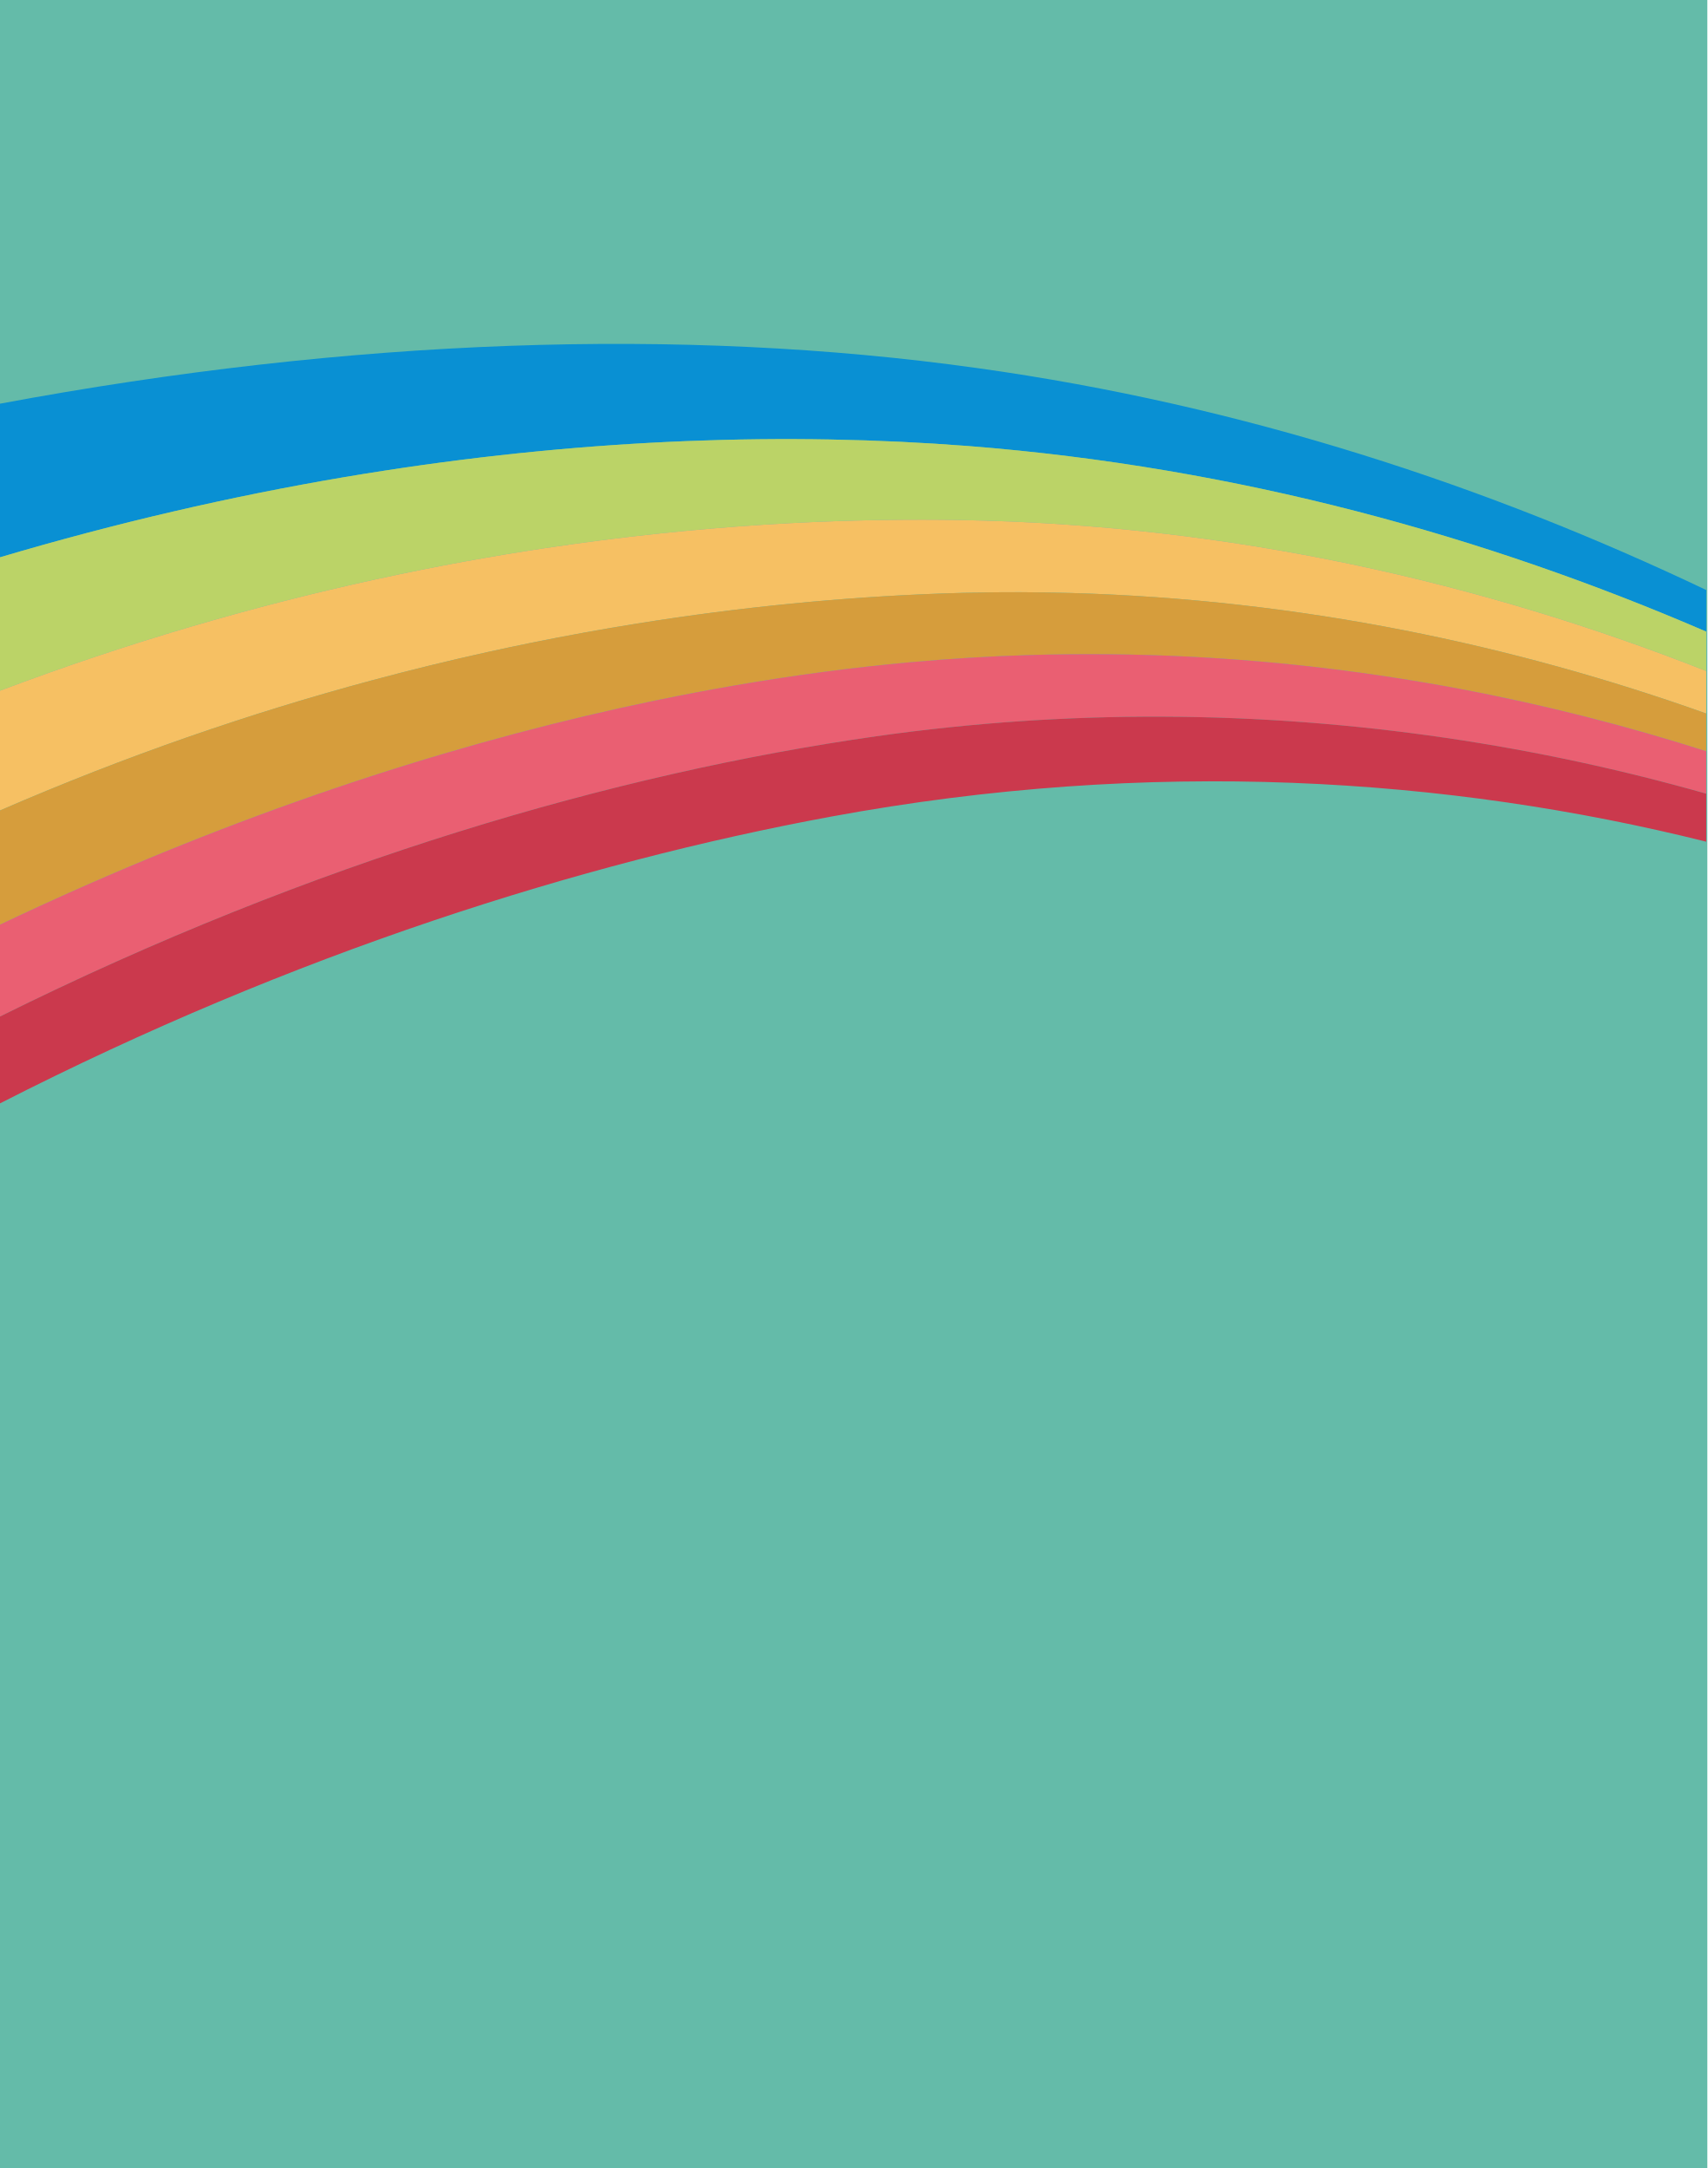
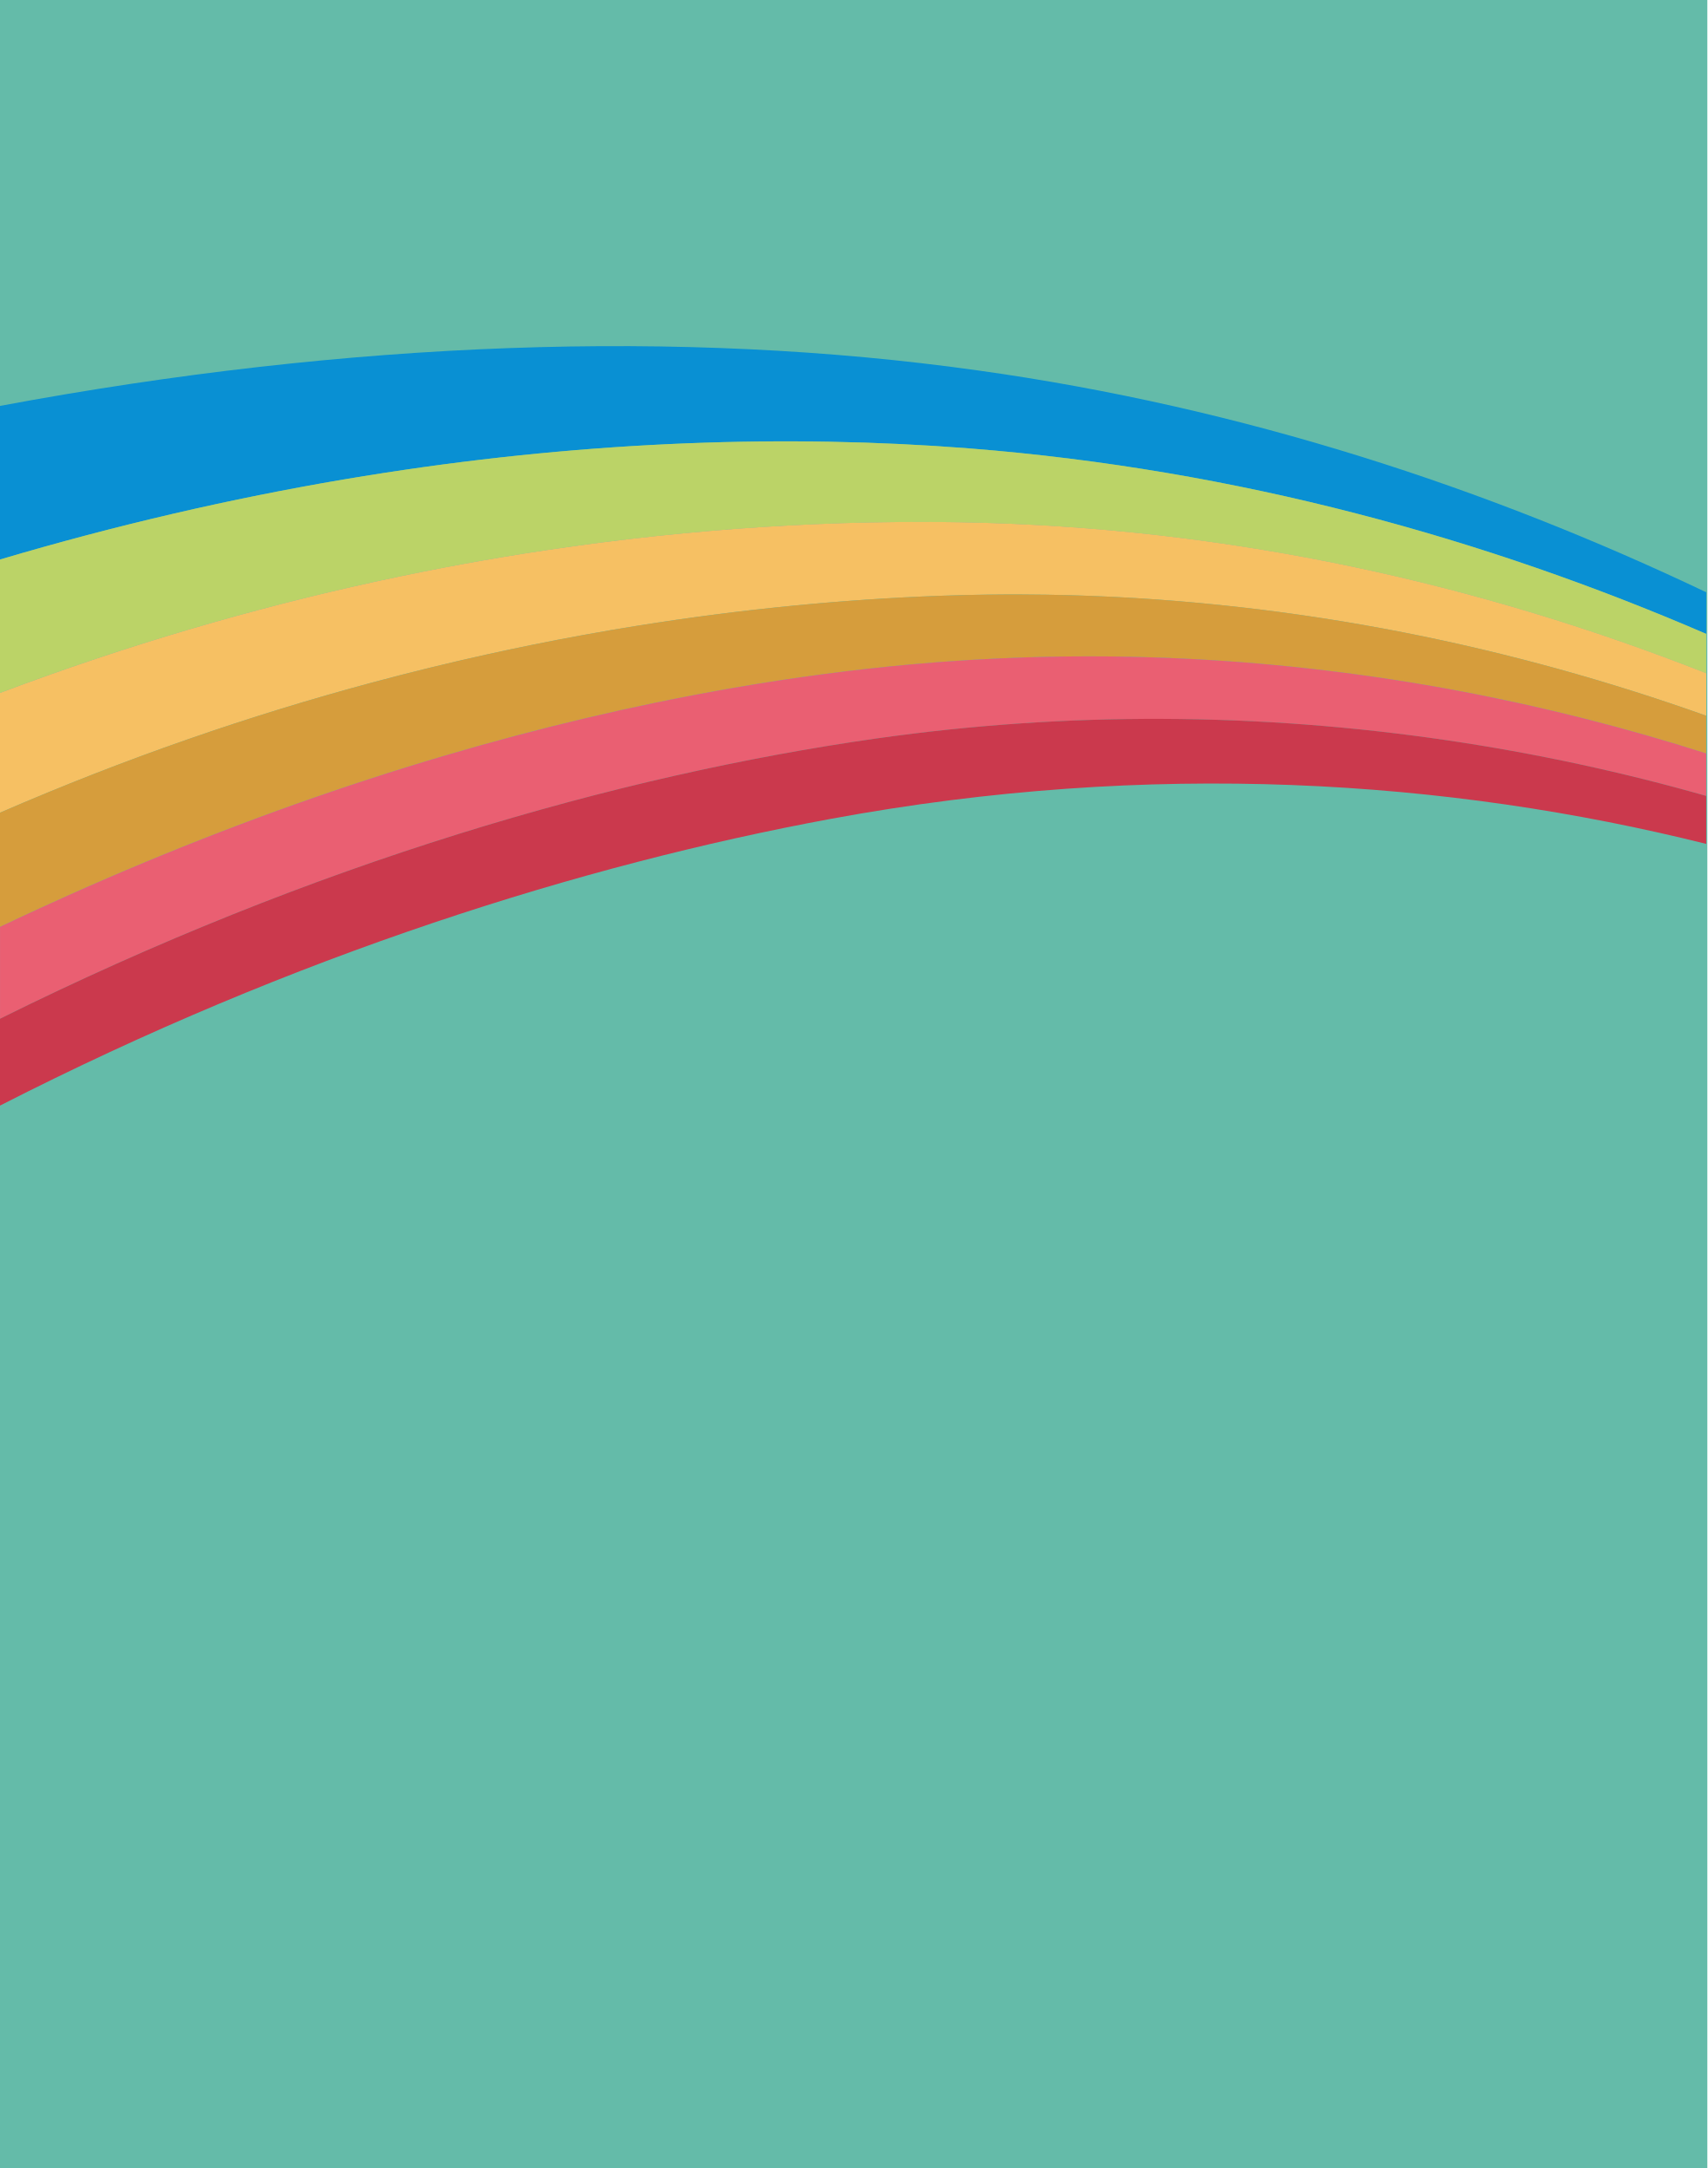
- <svg xmlns="http://www.w3.org/2000/svg" version="1.1" id="Layer_1" x="0px" y="0px" width="768px" height="975px" viewBox="0 0 768 975" enable-background="new 0 0 768 975" xml:space="preserve">
-   <g id="background">
-     <rect fill="#64BBA9" width="768" height="975" />
-   </g>
-   <g>
-     <path fill="none" d="M154.427,214.656c6.238-1.059,12.457-2.065,18.655-3.022C166.884,212.591,160.666,213.598,154.427,214.656z" />
-     <path fill="#0990D3" d="M0,250.629c52.477-15.547,104.091-27.43,154.427-35.973c6.238-1.059,12.457-2.065,18.655-3.022   c92.973-14.353,181.354-17.319,262.491-11.043c121.494,9.536,232.816,40.678,331.931,83.465v-18.712   c-97.864-46.589-207.521-83.052-328.036-99.828C306.655,146.937,157.551,152.15,0,181.551V250.629z" />
-     <path fill="#BBD367" d="M173.082,211.634c-6.198,0.957-12.417,1.964-18.655,3.022C104.091,223.199,52.477,235.082,0,250.63v59.985   c57.26-21.579,113.86-38.035,168.982-50.064c0.592-0.129,1.181-0.252,1.774-0.38c25.064-5.431,49.821-9.955,74.192-13.629   c4.367-0.658,8.717-1.28,13.059-1.884c8.059-1.123,16.079-2.163,24.048-3.104c0.457-0.056,0.912-0.104,1.369-0.155   c32.312-3.777,63.848-6.081,94.419-7.084c2.278-0.074,4.548-0.141,6.814-0.2c2.492-0.066,4.977-0.126,7.456-0.174   c4.188-0.084,8.357-0.146,12.509-0.181c3.394-0.027,6.773-0.046,10.141-0.042c5.646,0.006,11.247,0.058,16.812,0.15   c122.683,2.046,235.612,28.351,335.929,67.898v-17.711c-99.112-42.787-210.437-73.929-331.931-83.465   C354.436,194.314,266.055,197.281,173.082,211.634z" />
-     <path fill="#F6C063" d="M180.225,302.569c4.351-1.118,8.69-2.204,13.019-3.265c8.658-2.119,17.276-4.125,25.846-6.018   c6.53-1.443,13.033-2.823,19.507-4.141c16.187-3.29,32.194-6.191,47.998-8.726c47.411-7.596,92.977-11.878,135.983-13.472   c7.448-0.276,14.859-0.459,22.234-0.551c4.913-0.062,9.812-0.084,14.695-0.065c7.323,0.026,14.61,0.141,21.856,0.342   c103.946,2.894,199.982,23.516,286.138,54.211v-19.118c-100.317-39.548-213.247-65.853-335.929-67.898   c-5.564-0.094-11.169-0.146-16.812-0.15c-3.362-0.004-6.747,0.015-10.141,0.042c-4.148,0.034-8.32,0.097-12.509,0.181   c-2.479,0.048-4.964,0.106-7.456,0.174c-2.269,0.061-4.536,0.126-6.814,0.2c-30.569,1.003-62.104,3.307-94.419,7.084   c-0.457,0.052-0.912,0.101-1.369,0.155c-7.969,0.94-15.989,1.98-24.048,3.104c-4.341,0.604-8.692,1.226-13.059,1.884   c-24.371,3.674-49.128,8.198-74.192,13.629c-0.593,0.128-1.182,0.251-1.774,0.38C113.861,272.581,57.26,289.036,0,310.616v53.872   c56.585-24.59,112.614-43.823,167.146-58.482C171.514,304.831,175.875,303.686,180.225,302.569z" />
-     <path fill="#D69D3C" d="M30.789,401.622c92.077-41.186,181.255-69.503,264.358-86.67c11.871-2.452,23.62-4.677,35.233-6.678   c27.099-4.672,53.473-8.132,79.005-10.442c17.717-1.607,35.254-2.667,52.603-3.211c12.385-0.388,24.674-0.516,36.855-0.396   c12.186,0.121,24.265,0.49,36.229,1.096c83.426,4.213,161.496,19.873,232.432,42.525v-16.959   c-86.153-30.694-182.188-51.315-286.136-54.21c-7.246-0.201-14.533-0.314-21.856-0.342c-4.884-0.019-9.779,0.003-14.695,0.065   c-7.375,0.092-14.786,0.273-22.234,0.551c-43.006,1.594-88.572,5.876-135.983,13.472c-15.804,2.533-31.812,5.436-47.998,8.726   c-6.474,1.316-12.978,2.696-19.507,4.141c-8.57,1.893-17.188,3.898-25.846,6.018c-4.329,1.061-8.668,2.146-13.019,3.265   c-4.351,1.116-8.711,2.262-13.079,3.437C112.616,320.668,56.586,339.902,0,364.492v51.341c5.882-2.797,11.755-5.547,17.616-8.239   C22.013,405.574,26.404,403.585,30.789,401.622z" />
-     <path fill="#EA5F72" d="M767.504,356.941v-19.096c-70.936-22.652-149.006-38.312-232.432-42.525   c-11.967-0.605-24.046-0.975-36.229-1.096c-12.184-0.119-24.473,0.009-36.855,0.396c-17.349,0.544-34.886,1.604-52.603,3.211   c-25.531,2.311-51.905,5.771-79.005,10.442c-11.613,2.001-23.362,4.226-35.233,6.678c-83.103,17.167-172.281,45.484-264.358,86.67   c-4.385,1.963-8.776,3.952-13.173,5.972c-5.861,2.692-11.734,5.442-17.616,8.239v41.321   c140.994-70.01,277.138-109.411,394.196-126.044c43.722-6.188,86.582-8.951,128.271-8.815l0,0h0.001   C610.303,322.581,692.938,335.753,767.504,356.941z" />
-     <path fill="#CB394D" d="M767.504,356.941c-74.563-21.188-157.201-34.36-245.034-34.646h-0.001   c-41.688-0.136-84.551,2.63-128.27,8.815C277.14,347.743,140.995,387.146,0,457.154v39.062   c132.384-67.615,261.748-108.241,373.612-128.928c144.343-26.664,277.925-17.714,393.892,11.237V356.941z" />
-   </g>
+ <svg xmlns="http://www.w3.org/2000/svg" version="1.1" x="0" y="0" width="768" height="975" viewBox="0 0 768 975" enable-background="new 0 0 768 975" xml:space="preserve">
+   <rect fill="#64BBA9" width="768" height="975" />
+   <path fill="none" d="M154.43 215.66c6.24-1.06 12.46-2.06 18.66-3.02C166.88 213.59 160.67 214.6 154.43 215.66z" />
+   <path fill="#0990D3" d="M0 251.63c52.48-15.55 104.09-27.43 154.43-35.97 6.24-1.06 12.46-2.06 18.66-3.02 92.97-14.35 181.35-17.32 262.49-11.04 121.49 9.54 232.82 40.68 331.93 83.47v-18.71c-97.86-46.59-207.52-83.05-328.04-99.83C306.65 147.94 157.55 153.15 0 182.55V251.63z" />
+   <path fill="#BBD367" d="M173.08 212.63c-6.2 0.96-12.42 1.96-18.65 3.02C104.09 224.2 52.48 236.08 0 251.63v59.99c57.26-21.58 113.86-38.03 168.98-50.06 0.59-0.13 1.18-0.25 1.77-0.38 25.06-5.43 49.82-9.95 74.19-13.63 4.37-0.66 8.72-1.28 13.06-1.88 8.06-1.12 16.08-2.16 24.05-3.1 0.46-0.06 0.91-0.1 1.37-0.15 32.31-3.78 63.85-6.08 94.42-7.08 2.28-0.07 4.55-0.14 6.81-0.2 2.49-0.07 4.98-0.13 7.46-0.17 4.19-0.08 8.36-0.15 12.51-0.18 3.39-0.03 6.77-0.05 10.14-0.04 5.65 0.01 11.25 0.06 16.81 0.15 122.68 2.05 235.61 28.35 335.93 67.9v-17.71c-99.11-42.79-210.44-73.93-331.93-83.46C354.44 195.31 266.06 198.28 173.08 212.63z" />
+   <path fill="#F6C063" d="M180.23 303.57c4.35-1.12 8.69-2.2 13.02-3.26 8.66-2.12 17.28-4.12 25.85-6.02 6.53-1.44 13.03-2.82 19.51-4.14 16.19-3.29 32.19-6.19 48-8.73 47.41-7.6 92.98-11.88 135.98-13.47 7.45-0.28 14.86-0.46 22.23-0.55 4.91-0.06 9.81-0.08 14.7-0.06 7.32 0.03 14.61 0.14 21.86 0.34 103.95 2.89 199.98 23.52 286.14 54.21v-19.12c-100.32-39.55-213.25-65.85-335.93-67.9 -5.56-0.09-11.17-0.15-16.81-0.15 -3.36 0-6.75 0.02-10.14 0.04 -4.15 0.03-8.32 0.1-12.51 0.18 -2.48 0.05-4.96 0.11-7.46 0.17 -2.27 0.06-4.54 0.13-6.81 0.2 -30.57 1-62.1 3.31-94.42 7.08 -0.46 0.05-0.91 0.1-1.37 0.16 -7.97 0.94-15.99 1.98-24.05 3.1 -4.34 0.6-8.69 1.23-13.06 1.88 -24.37 3.67-49.13 8.2-74.19 13.63 -0.59 0.13-1.18 0.25-1.77 0.38C113.86 273.58 57.26 290.04 0 311.62v53.87c56.59-24.59 112.61-43.82 167.15-58.48C171.51 305.83 175.88 304.69 180.23 303.57z" />
+   <path fill="#D69D3C" d="M30.79 402.62c92.08-41.19 181.26-69.5 264.36-86.67 11.87-2.45 23.62-4.68 35.23-6.68 27.1-4.67 53.47-8.13 79.01-10.44 17.72-1.61 35.25-2.67 52.6-3.21 12.39-0.39 24.67-0.52 36.85-0.4 12.19 0.12 24.27 0.49 36.23 1.1 83.43 4.21 161.5 19.87 232.43 42.53v-16.96c-86.15-30.69-182.19-51.31-286.14-54.21 -7.25-0.2-14.53-0.31-21.86-0.34 -4.88-0.02-9.78 0-14.69 0.07 -7.37 0.09-14.79 0.27-22.23 0.55 -43.01 1.59-88.57 5.88-135.98 13.47 -15.8 2.53-31.81 5.44-48 8.73 -6.47 1.32-12.98 2.7-19.51 4.14 -8.57 1.89-17.19 3.9-25.85 6.02 -4.33 1.06-8.67 2.15-13.02 3.27 -4.35 1.12-8.71 2.26-13.08 3.44C112.62 321.67 56.59 340.9 0 365.49v51.34c5.88-2.8 11.76-5.55 17.62-8.24C22.01 406.57 26.4 404.59 30.79 402.62z" />
+   <path fill="#EA5F72" d="M767.5 357.94v-19.1c-70.94-22.65-149.01-38.31-232.43-42.52 -11.97-0.6-24.05-0.97-36.23-1.1 -12.18-0.12-24.47 0.01-36.85 0.4 -17.35 0.54-34.89 1.6-52.6 3.21 -25.53 2.31-51.9 5.77-79 10.44 -11.61 2-23.36 4.23-35.23 6.68 -83.1 17.17-172.28 45.48-264.36 86.67 -4.38 1.96-8.78 3.95-13.17 5.97 -5.86 2.69-11.73 5.44-17.62 8.24v41.32c140.99-70.01 277.14-109.41 394.2-126.04 43.72-6.19 86.58-8.95 128.27-8.81l0 0h0C610.3 323.58 692.94 336.75 767.5 357.94z" />
+   <path fill="#CB394D" d="M767.5 357.94c-74.56-21.19-157.2-34.36-245.03-34.65h0c-41.69-0.14-84.55 2.63-128.27 8.82C277.14 348.74 141 388.15 0 458.15v39.06c132.38-67.61 261.75-108.24 373.61-128.93 144.34-26.66 277.93-17.71 393.89 11.24V357.94z" />
</svg>
